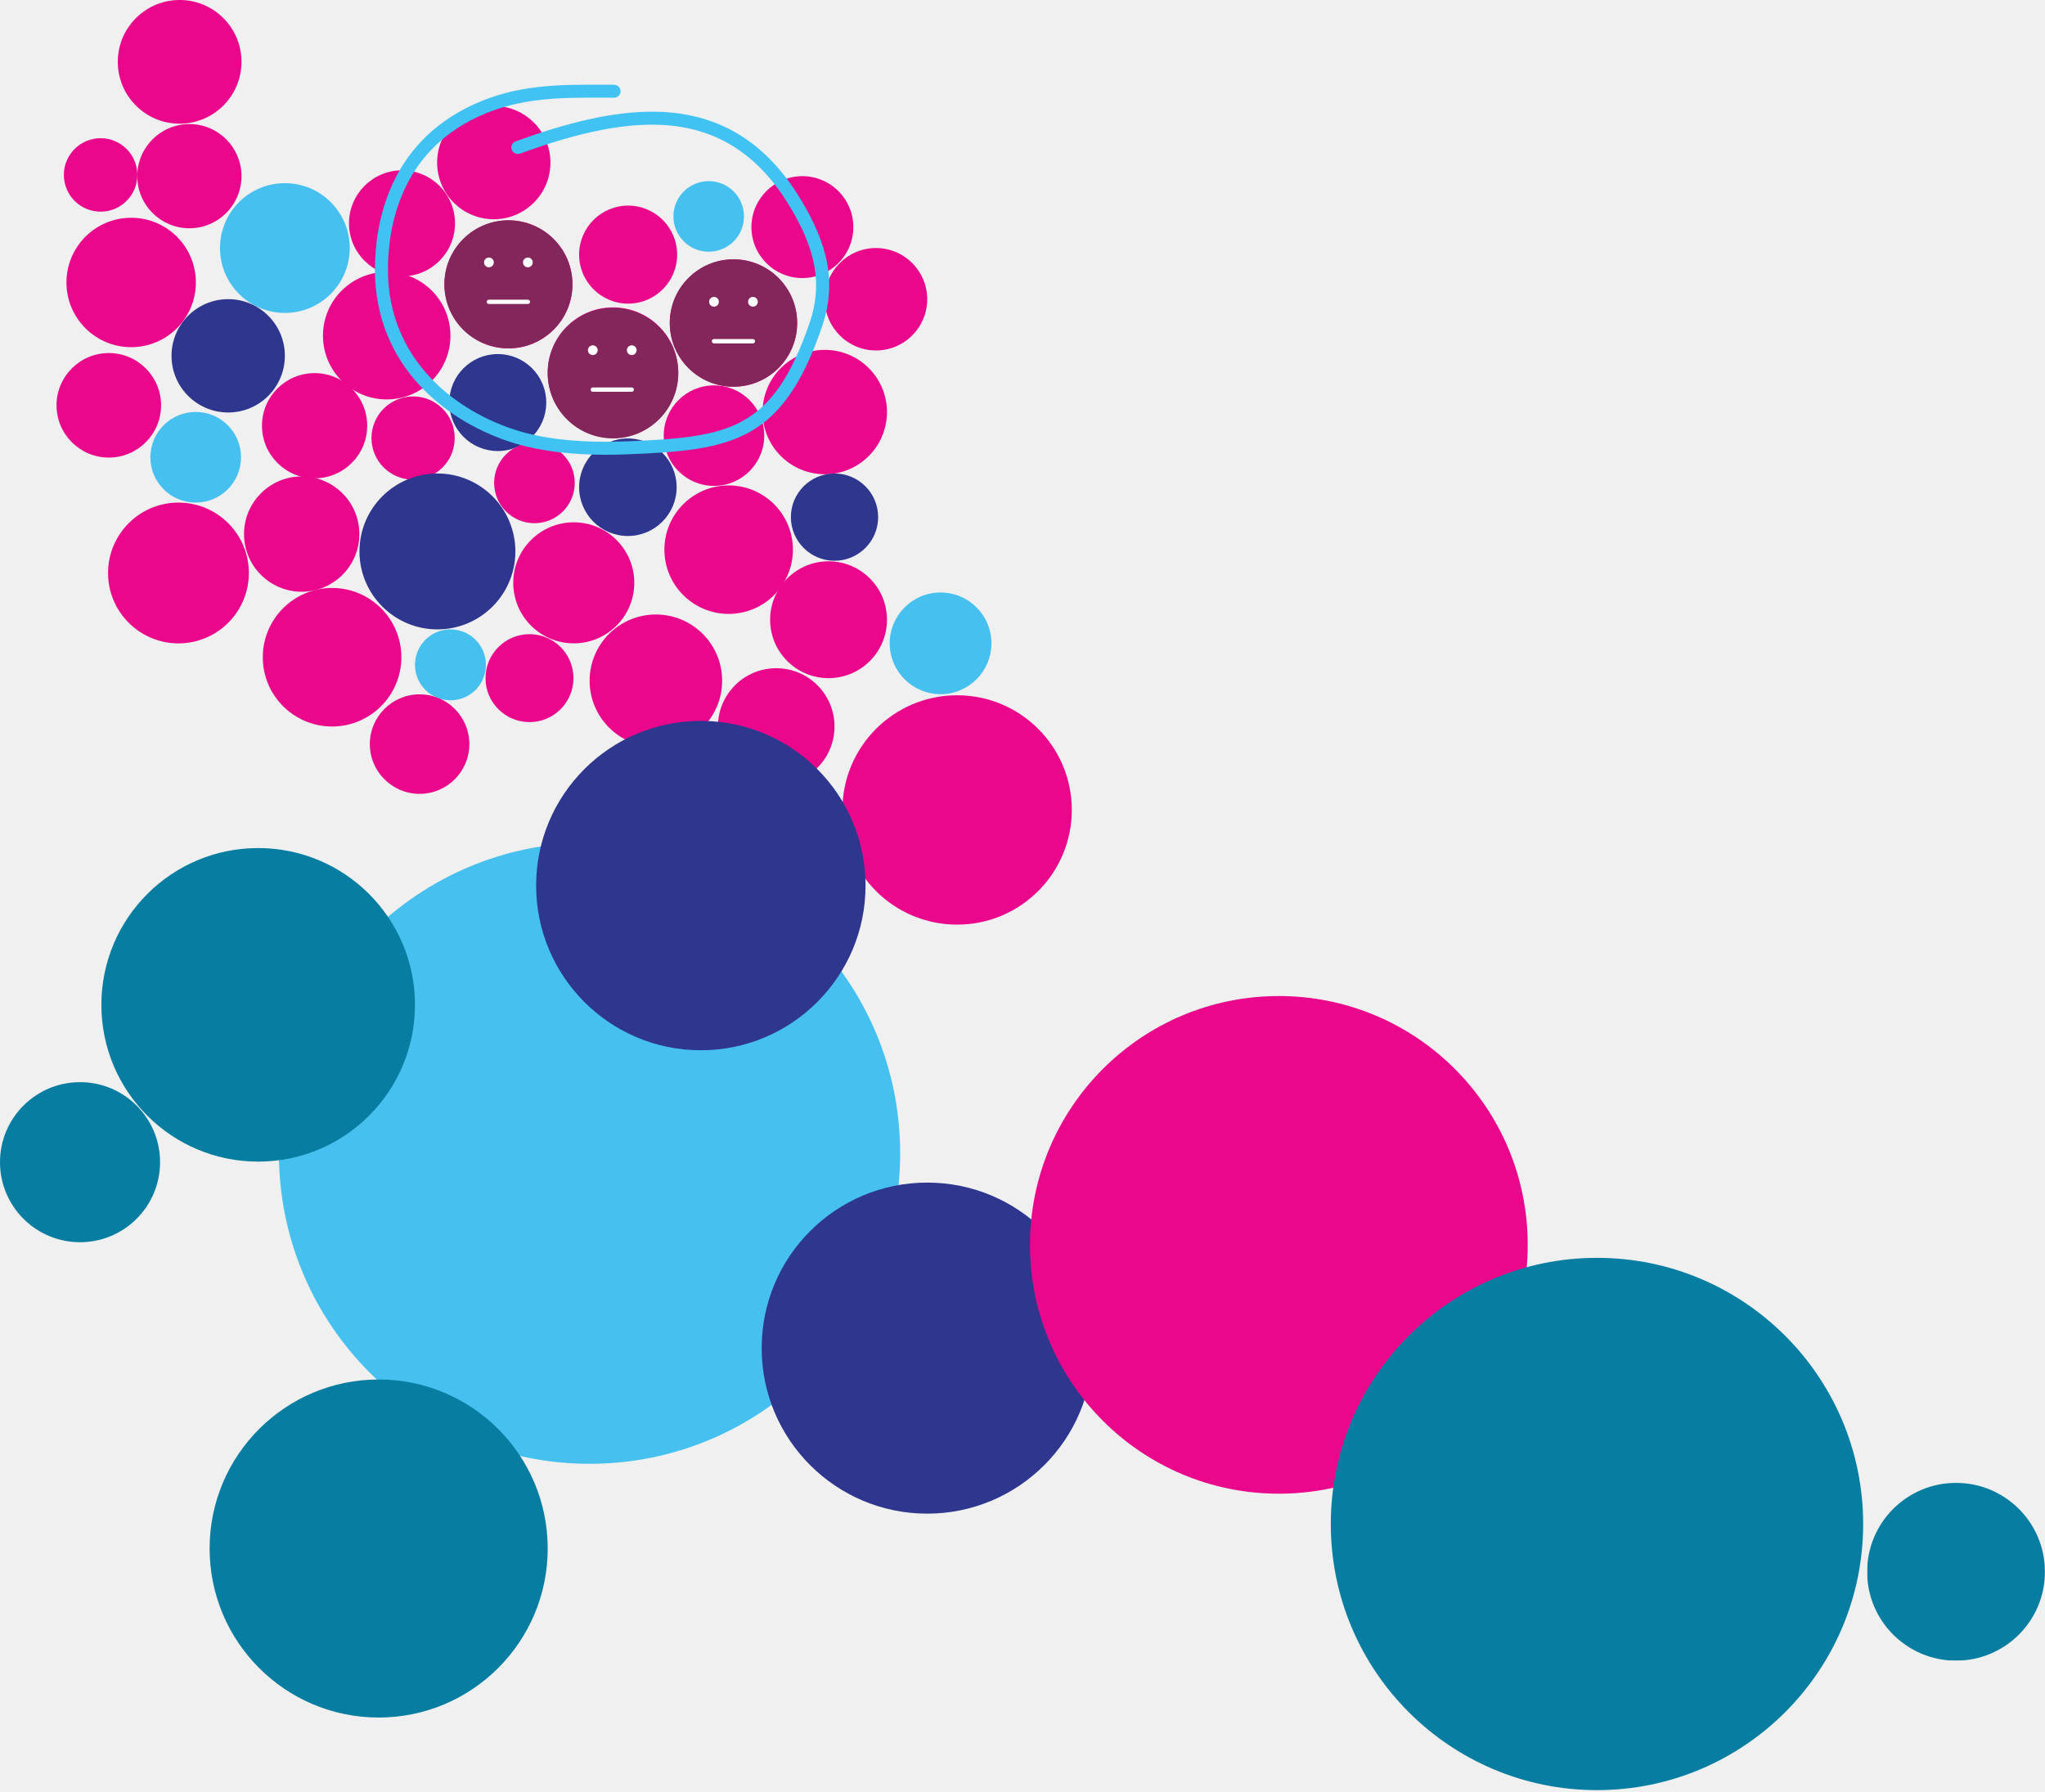
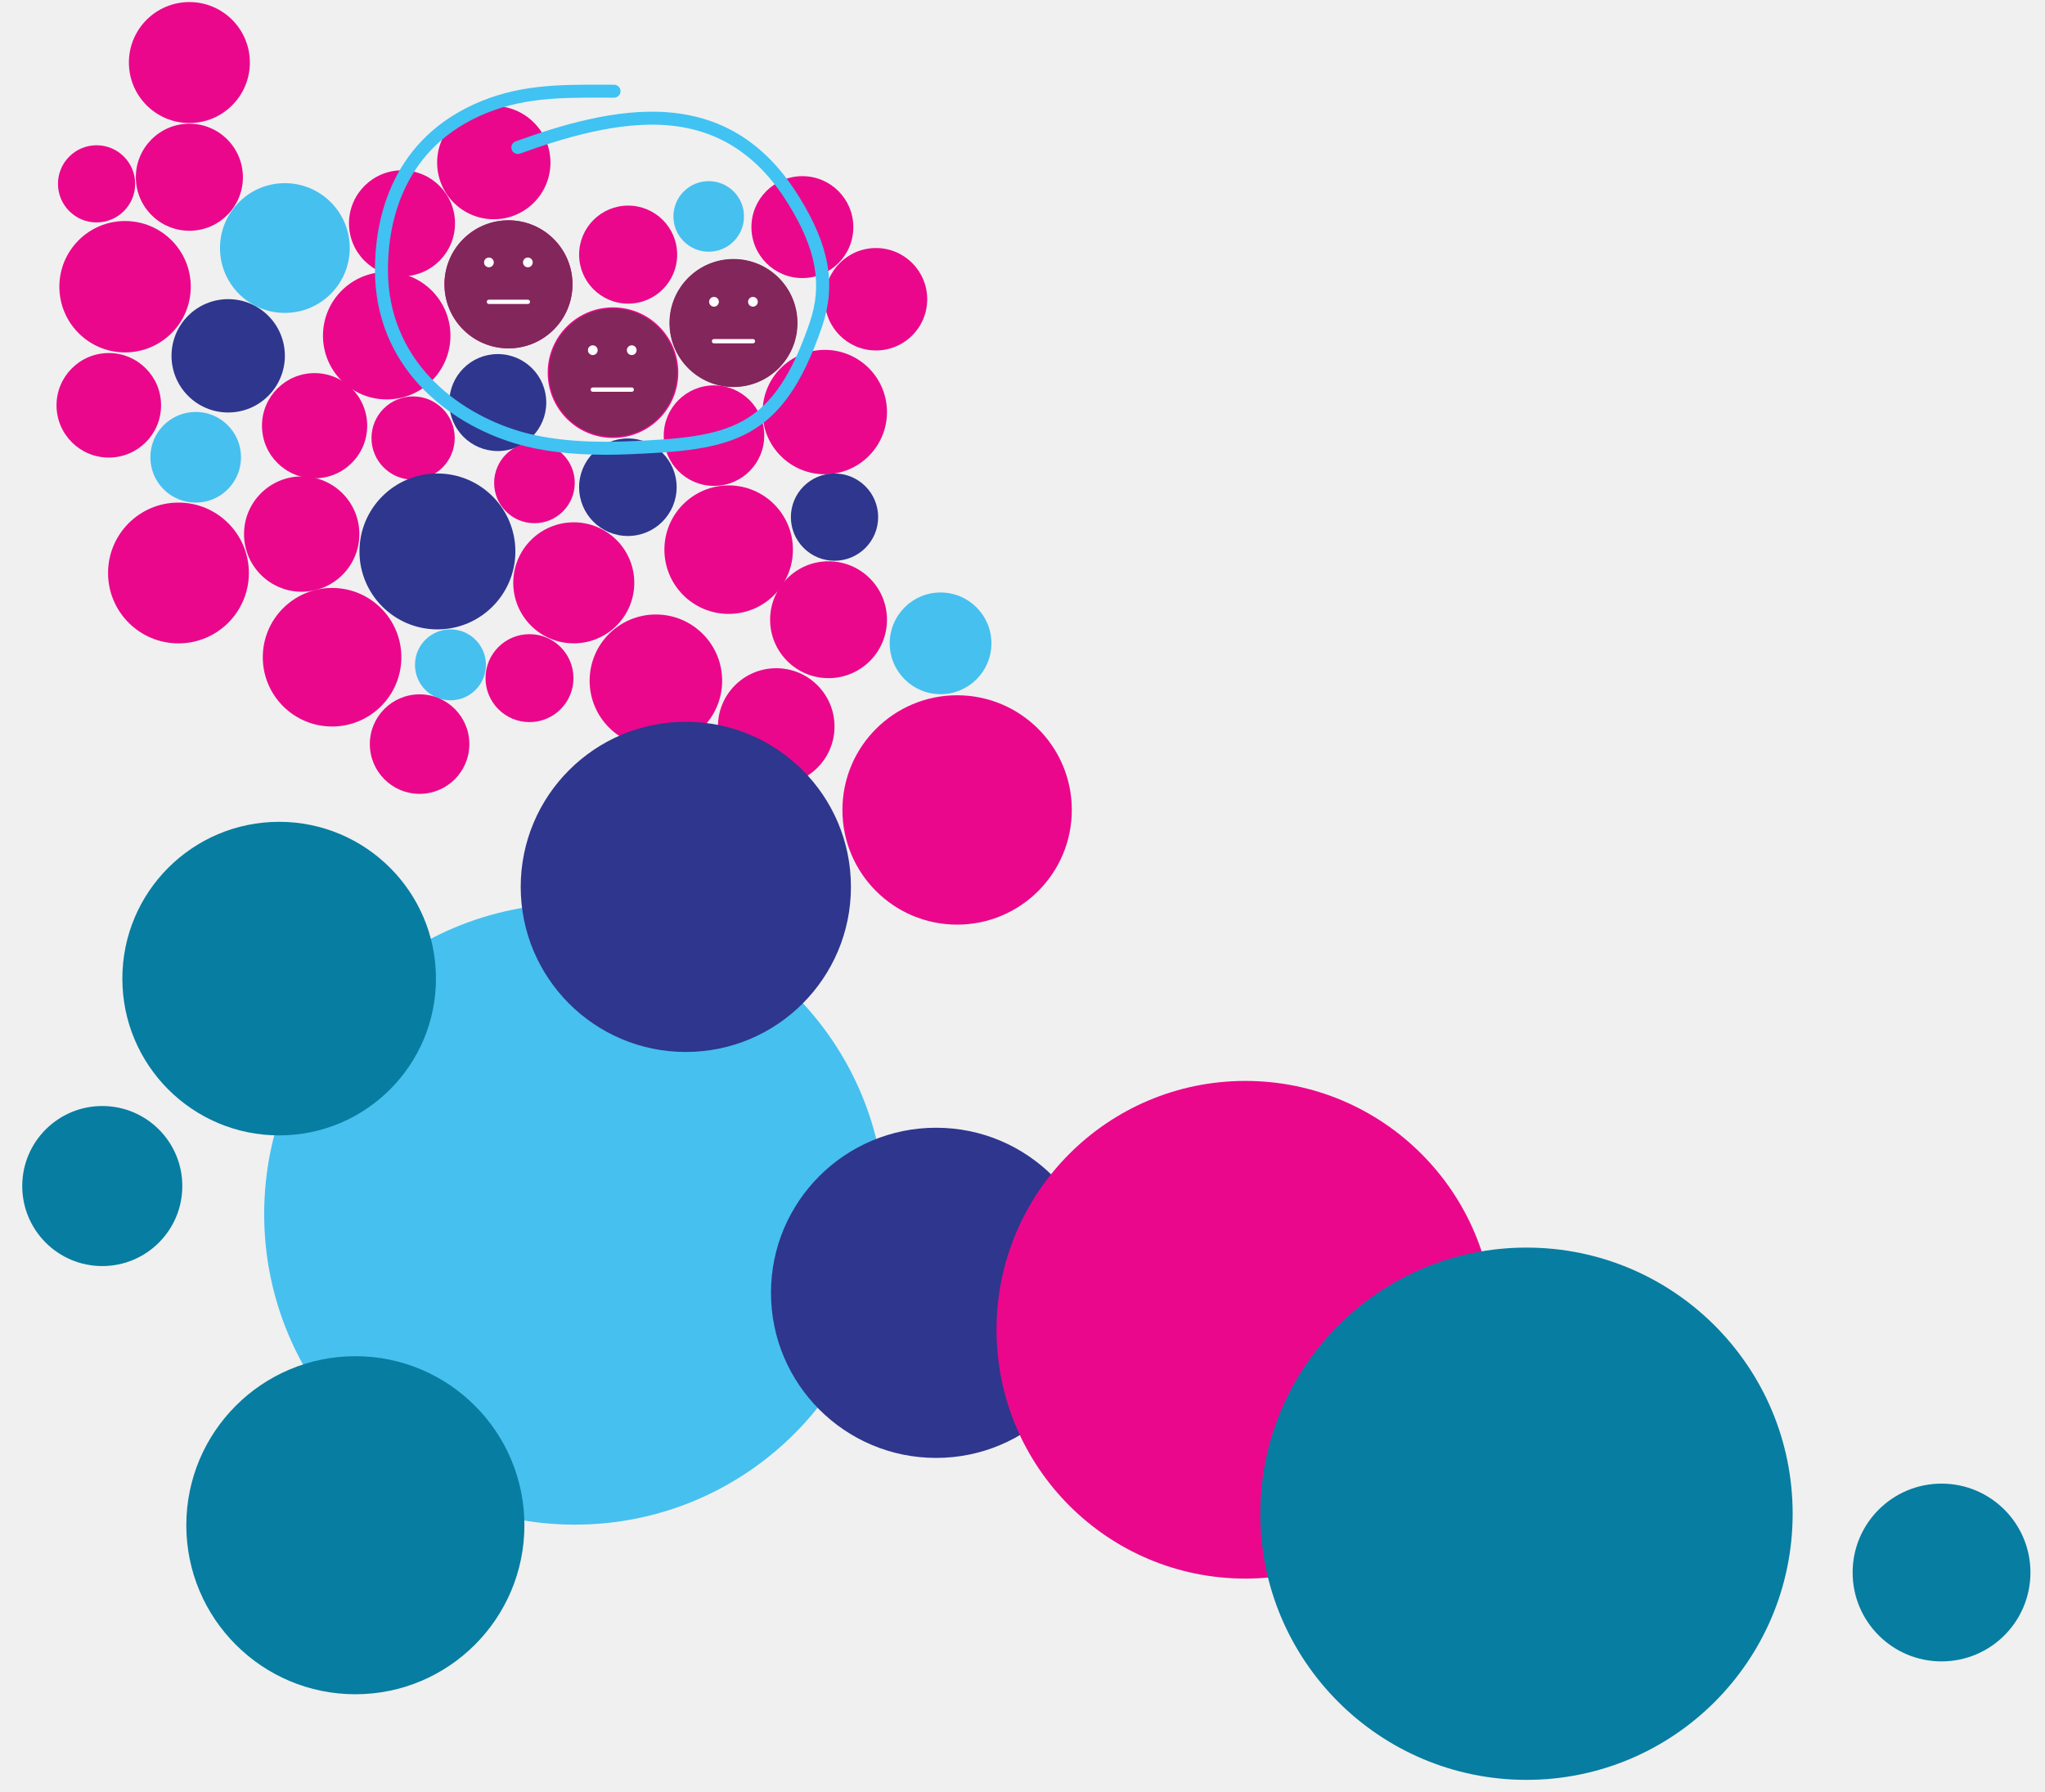
- <svg xmlns="http://www.w3.org/2000/svg" xmlns:xlink="http://www.w3.org/1999/xlink" width="945px" height="828px" viewBox="0 0 945 828" version="1.1">
-   <defs>
+ <svg xmlns="http://www.w3.org/2000/svg" xmlns:xlink="http://www.w3.org/1999/xlink" width="945px" height="828px" viewBox="0 0 945 828" version="1.1" id="svg2">
+   <circle r="24.737" cy="81.911" cx="87.511" id="cell2" style="opacity:1;fill:#eb078b;fill-opacity:1;stroke:none;stroke-width:3;stroke-miterlimit:4;stroke-dasharray:none;stroke-opacity:1" />
+   <defs id="defs8">
    <path d="M0.431,3.5 C0.431,5.433 1.998,7 3.931,7 C5.863,7 7.43,5.433 7.43,3.5 C7.43,1.567 5.863,0 3.931,0 C1.998,0 0.431,1.567 0.431,3.5 L0.431,3.5 Z" id="path-1" />
    <path d="M0.431,3.5 C0.431,5.433 1.998,7 3.931,7 C5.864,7 7.431,5.433 7.431,3.5 C7.431,1.567 5.864,0 3.931,0 C1.998,0 0.431,1.567 0.431,3.5 L0.431,3.5 Z" id="path-3" />
    <path d="M0.431,3.5 C0.431,5.433 1.998,7 3.931,7 C5.864,7 7.431,5.433 7.431,3.5 C7.431,1.567 5.864,0 3.931,0 C1.998,0 0.431,1.567 0.431,3.5 L0.431,3.5 Z" id="path-5" />
    <path d="M0.43,3.5 C0.43,5.433 1.997,7 3.931,7 C5.864,7 7.431,5.433 7.431,3.5 C7.431,1.567 5.864,0 3.931,0 C1.997,0 0.43,1.567 0.43,3.5 L0.43,3.5 Z" id="path-7" />
    <path d="M0.43,3.5 C0.43,5.433 1.997,7 3.931,7 C5.864,7 7.431,5.433 7.431,3.5 C7.431,1.567 5.864,0 3.931,0 C1.997,0 0.43,1.567 0.43,3.5 L0.43,3.5 Z" id="path-9" />
    <path d="M0.43,3.5 C0.43,5.433 1.998,7 3.93,7 C5.864,7 7.43,5.433 7.43,3.5 C7.43,1.567 5.864,0 3.93,0 C1.998,0 0.43,1.567 0.43,3.5 L0.43,3.5 Z" id="path-11" />
    <polygon id="path-13" points="82.969 82.164 82.969 9.99999997e-05 0.805 9.99999999e-05 0.805 82.164" />
  </defs>
-   <g id="Page-1" stroke="none" stroke-width="1" fill="none" fill-rule="evenodd">
-     <g id="Desktop-HD" transform="translate(-219, -1236)">
-       <g id="why-study" transform="translate(219, 1071)">
-         <g id="cells-ani" transform="translate(0, 164)">
-           <g id="Group-127" transform="translate(0, 0.331)">
-             <g id="Group-9" transform="translate(221, 123)">
-               <path d="M0.814,19.5 L28.192,19.5" id="Stroke-1" stroke="#FFFFFF" stroke-width="3" />
-               <g id="Group-5" transform="translate(5, 0)">
-                 <mask id="mask-2" fill="white">
-                   <use xlink:href="#path-1" />
-                 </mask>
-                 <g id="Clip-4" />
-                 <polygon id="Fill-3" fill="#FFFFFF" mask="url(#mask-2)" points="-4.569 12 12.431 12 12.431 -5 -4.569 -5" />
-               </g>
-               <g id="Group-8" transform="translate(16, 0)">
-                 <mask id="mask-4" fill="white">
-                   <use xlink:href="#path-3" />
-                 </mask>
-                 <g id="Clip-7" />
-                 <polygon id="Fill-6" fill="#FFFFFF" mask="url(#mask-4)" points="-4.569 12 12.431 12 12.431 -5 -4.569 -5" />
-               </g>
-             </g>
-             <g id="Group-18" transform="translate(269, 162)">
-               <path d="M0.814,19.5 L28.192,19.5" id="Stroke-10" stroke="#FFFFFF" stroke-width="3" />
-               <g id="Group-14" transform="translate(5, 0)">
-                 <mask id="mask-6" fill="white">
-                   <use xlink:href="#path-5" />
-                 </mask>
-                 <g id="Clip-13" />
-                 <polygon id="Fill-12" fill="#FFFFFF" mask="url(#mask-6)" points="-4.569 12 12.431 12 12.431 -5 -4.569 -5" />
-               </g>
-               <g id="Group-17" transform="translate(16, 0)">
-                 <mask id="mask-8" fill="white">
-                   <use xlink:href="#path-7" />
-                 </mask>
-                 <g id="Clip-16" />
-                 <polygon id="Fill-15" fill="#FFFFFF" mask="url(#mask-8)" points="-4.569 12 12.431 12 12.431 -5 -4.569 -5" />
-               </g>
-             </g>
-             <g id="Group-27" transform="translate(325, 138)">
-               <path d="M0.814,19.5 L28.192,19.5" id="Stroke-19" stroke="#FFFFFF" stroke-width="3" />
-               <g id="Group-23" transform="translate(5, 0)">
-                 <mask id="mask-10" fill="white">
-                   <use xlink:href="#path-9" />
-                 </mask>
-                 <g id="Clip-22" />
-                 <polygon id="Fill-21" fill="#FFFFFF" mask="url(#mask-10)" points="-4.569 12 12.431 12 12.431 -5 -4.569 -5" />
-               </g>
-               <g id="Group-26" transform="translate(16, 0)">
-                 <mask id="mask-12" fill="white">
-                   <use xlink:href="#path-11" />
-                 </mask>
-                 <g id="Clip-25" />
-                 <polygon id="Fill-24" fill="#FFFFFF" mask="url(#mask-12)" points="-4.569 12 12.431 12 12.431 -5 -4.569 -5" />
-               </g>
-             </g>
-             <path d="M161.62,115.301 C161.62,131.859 148.197,145.282 131.639,145.282 C115.082,145.282 101.659,131.859 101.659,115.301 C101.659,98.743 115.082,85.32 131.639,85.32 C148.197,85.32 161.62,98.743 161.62,115.301" id="Fill-28" fill="#46C0EF" />
-             <path d="M131.639,165.115 C131.639,179.579 119.913,191.305 105.449,191.305 C90.985,191.305 79.259,179.579 79.259,165.115 C79.259,150.651 90.985,138.925 105.449,138.925 C119.913,138.925 131.639,150.651 131.639,165.115" id="Fill-30" fill="#2E368E" />
-             <path d="M208.155,155.809 C208.155,172.077 194.967,185.266 178.698,185.266 C162.43,185.266 149.242,172.077 149.242,155.809 C149.242,139.541 162.43,126.352 178.698,126.352 C194.967,126.352 208.155,139.541 208.155,155.809" id="Fill-32" fill="#EB078B" />
-             <path d="M210.266,103.884 C210.266,117.414 199.298,128.382 185.768,128.382 C172.239,128.382 161.271,117.414 161.271,103.884 C161.271,90.354 172.239,79.386 185.768,79.386 C199.298,79.386 210.266,90.354 210.266,103.884" id="Fill-34" fill="#EB078B" />
-             <path d="M264.55,132.082 C264.55,148.42 251.306,161.664 234.968,161.664 C218.63,161.664 205.386,148.42 205.386,132.082 C205.386,115.744 218.63,102.5 234.968,102.5 C251.306,102.5 264.55,115.744 264.55,132.082" id="Fill-36" fill="#EB078B" />
-             <path d="M313.431,172.896 C313.431,189.557 299.924,203.064 283.263,203.064 C266.602,203.064 253.095,189.557 253.095,172.896 C253.095,156.235 266.602,142.728 283.263,142.728 C299.924,142.728 313.431,156.235 313.431,172.896" id="Fill-38" fill="#EB078B" />
-             <path d="M368.373,149.956 C368.373,166.21 355.197,179.386 338.943,179.386 C322.689,179.386 309.513,166.21 309.513,149.956 C309.513,133.702 322.689,120.526 338.943,120.526 C355.197,120.526 368.373,133.702 368.373,149.956" id="Fill-40" fill="#EB078B" />
-             <path d="M312.917,118.346 C312.917,130.857 302.775,141 290.263,141 C277.752,141 267.609,130.857 267.609,118.346 C267.609,105.835 277.752,95.692 290.263,95.692 C302.775,95.692 312.917,105.835 312.917,118.346" id="Fill-42" fill="#EB078B" />
-             <path d="M311.189,100.692 C311.189,109.699 318.49,117 327.497,117 C336.504,117 343.805,109.699 343.805,100.692 C343.805,91.685 336.504,84.384 327.497,84.384 C318.49,84.384 311.189,91.685 311.189,100.692" id="Fill-44" fill="#46C0EF" />
-             <path d="M347.233,105.633 C347.233,118.639 357.776,129.182 370.783,129.182 C383.788,129.182 394.332,118.639 394.332,105.633 C394.332,92.627 383.788,82.084 370.783,82.084 C357.776,82.084 347.233,92.627 347.233,105.633" id="Fill-46" fill="#EB078B" />
-             <path d="M202.001,75.818 C202.001,61.358 213.723,49.636 228.183,49.636 C242.643,49.636 254.365,61.358 254.365,75.818 C254.365,90.278 242.643,102 228.183,102 C213.723,102 202.001,90.278 202.001,75.818" id="Fill-48" fill="#EB078B" />
-             <path d="M169.685,197.423 C169.685,210.851 158.8,221.736 145.372,221.736 C131.944,221.736 121.058,210.851 121.058,197.423 C121.058,183.995 131.944,173.11 145.372,173.11 C158.8,173.11 169.685,183.995 169.685,197.423" id="Fill-50" fill="#EB078B" />
-             <path d="M111.376,212 C111.376,223.568 101.999,232.945 90.431,232.945 C78.863,232.945 69.486,223.568 69.486,212 C69.486,200.432 78.863,191.055 90.431,191.055 C101.999,191.055 111.376,200.432 111.376,212" id="Fill-52" fill="#46C0EF" />
-             <path d="M166.059,247.5 C166.059,262.216 154.129,274.146 139.413,274.146 C124.697,274.146 112.767,262.216 112.767,247.5 C112.767,232.784 124.697,220.854 139.413,220.854 C154.129,220.854 166.059,232.784 166.059,247.5" id="Fill-54" fill="#EB078B" />
-             <path d="M210.13,203.12 C210.13,213.743 201.518,222.355 190.895,222.355 C180.273,222.355 171.661,213.743 171.661,203.12 C171.661,192.497 180.273,183.885 190.895,183.885 C201.518,183.885 210.13,192.497 210.13,203.12" id="Fill-56" fill="#EB078B" />
-             <path d="M238.157,255.523 C238.157,275.418 222.029,291.547 202.133,291.547 C182.238,291.547 166.109,275.418 166.109,255.523 C166.109,235.628 182.238,219.499 202.133,219.499 C222.029,219.499 238.157,235.628 238.157,255.523" id="Fill-58" fill="#2E368E" />
-             <path d="M115.001,265.48 C115.001,283.449 100.434,298.015 82.466,298.015 C64.498,298.015 49.931,283.449 49.931,265.48 C49.931,247.511 64.498,232.945 82.466,232.945 C100.434,232.945 115.001,247.511 115.001,265.48" id="Fill-60" fill="#EB078B" />
-             <path d="M185.471,304.414 C185.471,322.096 171.137,336.431 153.454,336.431 C135.772,336.431 121.437,322.096 121.437,304.414 C121.437,286.732 135.772,272.397 153.454,272.397 C171.137,272.397 185.471,286.732 185.471,304.414" id="Fill-62" fill="#EB078B" />
-             <path d="M224.546,307.938 C224.546,316.99 217.208,324.329 208.155,324.329 C199.103,324.329 191.765,316.99 191.765,307.938 C191.765,298.886 199.103,291.547 208.155,291.547 C217.208,291.547 224.546,298.886 224.546,307.938" id="Fill-64" fill="#46C0EF" />
-             <path d="M216.89,344.562 C216.89,357.262 206.595,367.558 193.895,367.558 C181.196,367.558 170.901,357.262 170.901,344.562 C170.901,331.863 181.196,321.567 193.895,321.567 C206.595,321.567 216.89,331.863 216.89,344.562" id="Fill-66" fill="#EB078B" />
-             <path d="M252.431,186.717 C252.431,199.093 242.398,209.126 230.022,209.126 C217.646,209.126 207.613,199.093 207.613,186.717 C207.613,174.341 217.646,164.308 230.022,164.308 C242.398,164.308 252.431,174.341 252.431,186.717" id="Fill-68" fill="#2E368E" />
-             <path d="M265.597,223.847 C265.597,234.135 257.257,242.475 246.969,242.475 C236.682,242.475 228.342,234.135 228.342,223.847 C228.342,213.559 236.682,205.219 246.969,205.219 C257.257,205.219 265.597,213.559 265.597,223.847" id="Fill-70" fill="#EB078B" />
-             <path d="M267.609,225.848 C267.609,213.403 277.698,203.315 290.142,203.315 C302.587,203.315 312.676,213.403 312.676,225.848 C312.676,238.293 302.587,248.381 290.142,248.381 C277.698,248.381 267.609,238.293 267.609,225.848" id="Fill-72" fill="#2E368E" />
-             <path d="M293.106,270.03 C293.106,285.475 280.586,297.995 265.141,297.995 C249.696,297.995 237.176,285.475 237.176,270.03 C237.176,254.585 249.696,242.065 265.141,242.065 C280.586,242.065 293.106,254.585 293.106,270.03" id="Fill-74" fill="#EB078B" />
-             <path d="M265.001,314.081 C265.001,325.304 255.903,334.403 244.679,334.403 C233.456,334.403 224.358,325.304 224.358,314.081 C224.358,302.858 233.456,293.759 244.679,293.759 C255.903,293.759 265.001,302.858 265.001,314.081" id="Fill-76" fill="#EB078B" />
-             <path d="M353.161,202 C353.161,214.826 342.764,225.223 329.938,225.223 C317.111,225.223 306.714,214.826 306.714,202 C306.714,189.174 317.111,178.777 329.938,178.777 C342.764,178.777 353.161,189.174 353.161,202" id="Fill-78" fill="#EB078B" />
-             <path d="M409.876,191.11 C409.876,206.984 397.008,219.852 381.134,219.852 C365.26,219.852 352.391,206.984 352.391,191.11 C352.391,175.236 365.26,162.368 381.134,162.368 C397.008,162.368 409.876,175.236 409.876,191.11" id="Fill-80" fill="#EB078B" />
-             <path d="M428.469,138.969 C428.469,152.04 417.873,162.637 404.801,162.637 C391.73,162.637 381.133,152.04 381.133,138.969 C381.133,125.898 391.73,115.301 404.801,115.301 C417.873,115.301 428.469,125.898 428.469,138.969" id="Fill-82" fill="#EB078B" />
-             <path d="M366.409,254.701 C366.409,271.101 353.114,284.395 336.715,284.395 C320.315,284.395 307.02,271.101 307.02,254.701 C307.02,238.301 320.315,225.007 336.715,225.007 C353.114,225.007 366.409,238.301 366.409,254.701" id="Fill-84" fill="#EB078B" />
-             <path d="M405.797,239.663 C405.797,250.799 396.77,259.826 385.634,259.826 C374.498,259.826 365.47,250.799 365.47,239.663 C365.47,228.527 374.498,219.5 385.634,219.5 C396.77,219.5 405.797,228.527 405.797,239.663" id="Fill-86" fill="#2E368E" />
-             <path d="M409.876,287.08 C409.876,301.993 397.787,314.082 382.874,314.082 C367.962,314.082 355.872,301.993 355.872,287.08 C355.872,272.167 367.962,260.078 382.874,260.078 C397.787,260.078 409.876,272.167 409.876,287.08" id="Fill-88" fill="#EB078B" />
-             <path d="M458.138,297.995 C458.138,310.974 447.617,321.495 434.638,321.495 C421.659,321.495 411.138,310.974 411.138,297.995 C411.138,285.016 421.659,274.495 434.638,274.495 C447.617,274.495 458.138,285.016 458.138,297.995" id="Fill-90" fill="#46C0EF" />
-             <path d="M333.706,315.278 C333.706,332.188 319.998,345.896 303.088,345.896 C286.178,345.896 272.469,332.188 272.469,315.278 C272.469,298.368 286.178,284.66 303.088,284.66 C319.998,284.66 333.706,298.368 333.706,315.278" id="Fill-92" fill="#EB078B" />
-             <path d="M385.634,336.431 C385.634,351.308 373.574,363.368 358.697,363.368 C343.82,363.368 331.76,351.308 331.76,336.431 C331.76,321.554 343.82,309.494 358.697,309.494 C373.574,309.494 385.634,321.554 385.634,336.431" id="Fill-94" fill="#EB078B" />
-             <path d="M442.285,428 C471.556,428 495.285,404.271 495.285,375 C495.285,345.729 471.556,322 442.285,322 C413.014,322 389.285,345.729 389.285,375 C389.285,404.271 413.014,428 442.285,428" id="Fill-96" fill="#EB078B" />
-             <path d="M111.595,29.251 C111.595,45.036 98.798,57.833 83.013,57.833 C67.227,57.833 54.431,45.036 54.431,29.251 C54.431,13.466 67.227,0.669 83.013,0.669 C98.798,0.669 111.595,13.466 111.595,29.251" id="Fill-98" fill="#EB078B" />
-             <path d="M111.595,82.084 C111.595,95.384 100.813,106.166 87.513,106.166 C74.213,106.166 63.431,95.384 63.431,82.084 C63.431,68.784 74.213,58.002 87.513,58.002 C100.813,58.002 111.595,68.784 111.595,82.084" id="Fill-100" fill="#EB078B" />
-             <path d="M63.467,81.515 C63.467,90.891 55.866,98.492 46.49,98.492 C37.114,98.492 29.513,90.891 29.513,81.515 C29.513,72.139 37.114,64.538 46.49,64.538 C55.866,64.538 63.467,72.139 63.467,81.515" id="Fill-102" fill="#EB078B" />
-             <path d="M90.513,131.215 C90.513,147.73 77.125,161.118 60.61,161.118 C44.095,161.118 30.707,147.73 30.707,131.215 C30.707,114.7 44.095,101.312 60.61,101.312 C77.125,101.312 90.513,114.7 90.513,131.215" id="Fill-104" fill="#EB078B" />
-             <path d="M74.431,187.989 C74.431,201.329 63.617,212.143 50.277,212.143 C36.937,212.143 26.122,201.329 26.122,187.989 C26.122,174.649 36.937,163.835 50.277,163.835 C63.617,163.835 74.431,174.649 74.431,187.989" id="Fill-106" fill="#EB078B" />
-             <path d="M415.969,533.649 C415.969,612.923 351.705,677.188 272.43,677.188 C193.156,677.188 128.891,612.923 128.891,533.649 C128.891,454.375 193.156,390.11 272.43,390.11 C351.705,390.11 415.969,454.375 415.969,533.649" id="Fill-108" fill="#46C0EF" />
-             <path d="M191.764,465.068 C191.764,505.085 159.323,537.526 119.306,537.526 C79.289,537.526 46.848,505.085 46.848,465.068 C46.848,425.051 79.289,392.61 119.306,392.61 C159.323,392.61 191.764,425.051 191.764,465.068" id="Fill-110" fill="#077DA1" />
-             <path d="M73.969,537.79 C73.969,558.216 57.41,574.775 36.984,574.775 C16.558,574.775 0,558.216 0,537.79 C0,517.364 16.558,500.805 36.984,500.805 C57.41,500.805 73.969,517.364 73.969,537.79" id="Fill-112" fill="#077DA1" />
-             <path d="M253.095,716.337 C253.095,759.48 218.121,794.453 174.978,794.453 C131.836,794.453 96.862,759.48 96.862,716.337 C96.862,673.193 131.836,638.22 174.978,638.22 C218.121,638.22 253.095,673.193 253.095,716.337" id="Fill-114" fill="#077DA1" />
-             <path d="M504.969,623.72 C504.969,665.97 470.719,700.22 428.469,700.22 C386.219,700.22 351.969,665.97 351.969,623.72 C351.969,581.47 386.219,547.22 428.469,547.22 C470.719,547.22 504.969,581.47 504.969,623.72" id="Fill-116" fill="#2E368E" />
-             <path d="M399.969,409.948 C399.969,451.984 365.892,486.061 323.856,486.061 C281.82,486.061 247.744,451.984 247.744,409.948 C247.744,367.912 281.82,333.835 323.856,333.835 C365.892,333.835 399.969,367.912 399.969,409.948" id="Fill-118" fill="#2E368E" />
-             <path d="M590.969,691 C654.482,691 705.969,639.513 705.969,576 C705.969,512.487 654.482,461 590.969,461 C527.456,461 475.969,512.487 475.969,576 C475.969,639.513 527.456,691 590.969,691" id="Fill-120" fill="#EB078B" />
-             <path d="M860.969,705 C860.969,772.931 805.9,828 737.969,828 C670.038,828 614.969,772.931 614.969,705 C614.969,637.069 670.038,582 737.969,582 C805.9,582 860.969,637.069 860.969,705" id="Fill-122" fill="#077DA1" />
-             <g id="Group-126" transform="translate(862, 686)">
-               <mask id="mask-14" fill="white">
-                 <use xlink:href="#path-13" />
-               </mask>
-               <g id="Clip-125" />
-               <path d="M82.969,41.082 C82.969,63.771 64.576,82.164 41.887,82.164 C19.198,82.164 0.805,63.771 0.805,41.082 C0.805,18.393 19.198,0 41.887,0 C64.576,0 82.969,18.393 82.969,41.082" id="Fill-124" fill="#077DA1" mask="url(#mask-14)" />
-             </g>
-           </g>
-           <g id="Group-152" transform="translate(205, 102.331)">
-             <path d="M59.513,30.082 C59.513,46.42 46.269,59.664 29.931,59.664 C13.593,59.664 0.349,46.42 0.349,30.082 C0.349,13.744 13.593,0.5 29.931,0.5 C46.269,0.5 59.513,13.744 59.513,30.082" id="Fill-128" fill="#82265B" />
-             <path d="M38.93,39.165 L20.931,39.165 C20.379,39.165 19.931,38.718 19.931,38.165 C19.931,37.612 20.379,37.165 20.931,37.165 L38.93,37.165 C39.482,37.165 39.93,37.612 39.93,38.165 C39.93,38.718 39.482,39.165 38.93,39.165" id="Fill-130" fill="#FFFFFF" />
-             <path d="M23.183,19.943 C23.183,21.187 22.175,22.195 20.931,22.195 C19.688,22.195 18.68,21.187 18.68,19.943 C18.68,18.699 19.688,17.691 20.931,17.691 C22.175,17.691 23.183,18.699 23.183,19.943" id="Fill-132" fill="#FFFFFF" />
-             <path d="M41.181,19.943 C41.181,21.187 40.173,22.195 38.929,22.195 C37.687,22.195 36.678,21.187 36.678,19.943 C36.678,18.699 37.687,17.691 38.929,17.691 C40.173,17.691 41.181,18.699 41.181,19.943" id="Fill-134" fill="#FFFFFF" />
-             <path d="M108.431,71.11 C108.431,87.771 94.924,101.278 78.263,101.278 C61.602,101.278 48.095,87.771 48.095,71.11 C48.095,54.449 61.602,40.942 78.263,40.942 C94.924,40.942 108.431,54.449 108.431,71.11" id="Fill-136" fill="#82265B" />
-             <path d="M86.93,79.74 L68.931,79.74 C68.379,79.74 67.931,79.293 67.931,78.74 C67.931,78.187 68.379,77.74 68.931,77.74 L86.93,77.74 C87.482,77.74 87.93,78.187 87.93,78.74 C87.93,79.293 87.482,79.74 86.93,79.74" id="Fill-138" fill="#FFFFFF" />
-             <path d="M71.183,60.518 C71.183,61.762 70.175,62.77 68.931,62.77 C67.688,62.77 66.68,61.762 66.68,60.518 C66.68,59.274 67.688,58.266 68.931,58.266 C70.175,58.266 71.183,59.274 71.183,60.518" id="Fill-140" fill="#FFFFFF" />
-             <path d="M89.181,60.518 C89.181,61.762 88.174,62.77 86.93,62.77 C85.686,62.77 84.678,61.762 84.678,60.518 C84.678,59.274 85.686,58.266 86.93,58.266 C88.174,58.266 89.181,59.274 89.181,60.518" id="Fill-142" fill="#FFFFFF" />
-             <path d="M163.367,47.956 C163.367,64.21 150.191,77.386 133.937,77.386 C117.683,77.386 104.507,64.21 104.507,47.956 C104.507,31.702 117.683,18.526 133.937,18.526 C150.191,18.526 163.367,31.702 163.367,47.956" id="Fill-144" fill="#82265B" />
-             <path d="M142.936,57.367 L124.937,57.367 C124.385,57.367 123.937,56.919 123.937,56.367 C123.937,55.813 124.385,55.367 124.937,55.367 L142.936,55.367 C143.488,55.367 143.936,55.813 143.936,56.367 C143.936,56.919 143.488,57.367 142.936,57.367" id="Fill-146" fill="#FFFFFF" />
-             <path d="M127.189,38.145 C127.189,39.389 126.181,40.397 124.937,40.397 C123.694,40.397 122.686,39.389 122.686,38.145 C122.686,36.901 123.694,35.893 124.937,35.893 C126.181,35.893 127.189,36.901 127.189,38.145" id="Fill-148" fill="#FFFFFF" />
-             <path d="M145.187,38.145 C145.187,39.389 144.179,40.397 142.935,40.397 C141.692,40.397 140.684,39.389 140.684,38.145 C140.684,36.901 141.692,35.893 142.935,35.893 C144.179,35.893 145.187,36.901 145.187,38.145" id="Fill-150" fill="#FFFFFF" />
-           </g>
-           <path d="M280.025,211.172 C263.818,211.172 249.864,209.458 238.434,206.058 C206.928,196.685 173.262,170.641 173.262,125.65 C173.262,104.962 179.175,67.532 218.778,49.316 C238.998,40.017 258.316,40.084 278.775,40.141 C280.426,40.147 282.082,40.151 283.743,40.151 C285.4,40.151 286.743,41.493 286.743,43.151 C286.743,44.809 285.4,46.151 283.743,46.151 C282.075,46.151 280.414,46.147 278.756,46.141 C258.979,46.084 240.303,46.02 221.285,54.767 C184.722,71.587 179.262,106.397 179.262,125.65 C179.262,167.341 210.712,191.552 240.145,200.308 C253.271,204.212 270.035,205.775 289.976,204.963 C312.882,204.025 330.109,202.804 343.21,195.56 C356.545,188.186 365.812,174.554 374.196,149.98 C380.164,132.489 377.165,116.082 364.17,95.114 C350.332,72.79 332.207,60.952 308.758,58.925 C285.681,56.931 260.053,64.853 240.308,71.981 C238.752,72.543 237.03,71.734 236.468,70.177 C235.905,68.618 236.712,66.9 238.271,66.337 C258.594,59.001 285.031,50.855 309.275,52.947 C334.741,55.15 354.365,67.907 369.269,91.954 C383.313,114.611 386.485,132.544 379.875,151.917 C361.528,205.69 337.829,209.012 290.221,210.957 C286.732,211.101 283.33,211.172 280.025,211.172" id="Fill-153" fill="#40C2F3" />
-         </g>
-       </g>
+   <g style="fill:none;fill-rule:evenodd;stroke:none;stroke-width:1" transform="translate(221,122.331)" id="Group-9">
+     <path style="stroke:#ffffff;stroke-width:3" id="Stroke-1" d="m 0.814,19.5 27.379,0" />
+     <g transform="translate(5,0)" id="Group-5">
+       <mask fill="white" id="mask-2">
+         <use height="100%" width="100%" y="0" x="0" id="use26" xlink:href="#path-1" />
+       </mask>
+       <g id="Clip-4" />
+       <polygon style="fill:#ffffff" points="12.431,-5 -4.569,-5 -4.569,12 12.431,12 " mask="url(#mask-2)" id="Fill-3" />
+     </g>
+     <g transform="translate(16,0)" id="Group-8">
+       <mask fill="white" id="mask-4">
+         <use height="100%" width="100%" y="0" x="0" id="use32" xlink:href="#path-3" />
+       </mask>
+       <g id="Clip-7" />
+       <polygon style="fill:#ffffff" points="12.431,-5 -4.569,-5 -4.569,12 12.431,12 " mask="url(#mask-4)" id="Fill-6" />
    </g>
  </g>
+   <g style="fill:none;fill-rule:evenodd;stroke:none;stroke-width:1" transform="translate(269,161.331)" id="Group-18">
+     <path style="stroke:#ffffff;stroke-width:3" id="Stroke-10" d="m 0.814,19.5 27.379,0" />
+     <g transform="translate(5,0)" id="Group-14">
+       <mask fill="white" id="mask-6">
+         <use height="100%" width="100%" y="0" x="0" id="use40" xlink:href="#path-5" />
+       </mask>
+       <g id="Clip-13" />
+       <polygon style="fill:#ffffff" points="12.431,-5 -4.569,-5 -4.569,12 12.431,12 " mask="url(#mask-6)" id="Fill-12" />
+     </g>
+     <g transform="translate(16,0)" id="Group-17">
+       <mask fill="white" id="mask-8">
+         <use height="100%" width="100%" y="0" x="0" id="use46" xlink:href="#path-7" />
+       </mask>
+       <g id="Clip-16" />
+       <polygon style="fill:#ffffff" points="12.431,-5 -4.569,-5 -4.569,12 12.431,12 " mask="url(#mask-8)" id="Fill-15" />
+     </g>
+   </g>
+   <g style="fill:none;fill-rule:evenodd;stroke:none;stroke-width:1" transform="translate(325,137.331)" id="Group-27">
+     <path style="stroke:#ffffff;stroke-width:3" id="Stroke-19" d="m 0.814,19.5 27.379,0" />
+     <g transform="translate(5,0)" id="Group-23">
+       <mask fill="white" id="mask-10">
+         <use height="100%" width="100%" y="0" x="0" id="use54" xlink:href="#path-9" />
+       </mask>
+       <g id="Clip-22" />
+       <polygon style="fill:#ffffff" points="12.431,-5 -4.569,-5 -4.569,12 12.431,12 " mask="url(#mask-10)" id="Fill-21" />
+     </g>
+     <g transform="translate(16,0)" id="Group-26">
+       <mask fill="white" id="mask-12">
+         <use height="100%" width="100%" y="0" x="0" id="use60" xlink:href="#path-11" />
+       </mask>
+       <g id="Clip-25" />
+       <polygon style="fill:#ffffff" points="12.431,-5 -4.569,-5 -4.569,12 12.431,12 " mask="url(#mask-12)" id="Fill-24" />
+     </g>
+   </g>
+   <path style="fill:#46c0ef;fill-rule:evenodd;stroke:none;stroke-width:1" id="Fill-28" d="m 161.62,114.632 c 0,16.558 -13.423,29.981 -29.981,29.981 -16.558,0 -29.981,-13.423 -29.981,-29.981 0,-16.558 13.423,-29.981 29.981,-29.981 16.558,0 29.981,13.423 29.981,29.981" />
+   <path style="fill:#2e368e;fill-rule:evenodd;stroke:none;stroke-width:1" id="Fill-30" d="m 131.639,164.446 c 0,14.464 -11.726,26.19 -26.19,26.19 -14.464,0 -26.19,-11.726 -26.19,-26.19 0,-14.464 11.726,-26.19 26.19,-26.19 14.464,0 26.19,11.726 26.19,26.19" />
+   <path style="fill:#eb078b;fill-rule:evenodd;stroke:none;stroke-width:1" id="Fill-32" d="m 208.155,155.14 c 0,16.268 -13.188,29.457 -29.457,29.457 -16.268,0 -29.456,-13.189 -29.456,-29.457 0,-16.268 13.188,-29.457 29.456,-29.457 16.269,0 29.457,13.189 29.457,29.457" />
+   <path style="fill:#eb078b;fill-rule:evenodd;stroke:none;stroke-width:1" id="Fill-34" d="m 210.266,103.215 c 0,13.53 -10.968,24.498 -24.498,24.498 -13.529,0 -24.497,-10.968 -24.497,-24.498 0,-13.53 10.968,-24.498 24.497,-24.498 13.53,0 24.498,10.968 24.498,24.498" />
+   <path style="fill:#eb078b;fill-rule:evenodd;stroke:none;stroke-width:1" id="Fill-42" d="m 312.917,117.677 c 0,12.511 -10.142,22.654 -22.654,22.654 -12.511,0 -22.654,-10.143 -22.654,-22.654 0,-12.511 10.143,-22.654 22.654,-22.654 12.512,0 22.654,10.143 22.654,22.654" />
+   <path style="fill:#46c0ef;fill-rule:evenodd;stroke:none;stroke-width:1" id="Fill-44" d="m 311.189,100.023 c 0,9.007 7.301,16.308 16.308,16.308 9.007,0 16.308,-7.301 16.308,-16.308 0,-9.007 -7.301,-16.308 -16.308,-16.308 -9.007,0 -16.308,7.301 -16.308,16.308" />
+   <path style="fill:#eb078b;fill-rule:evenodd;stroke:none;stroke-width:1" id="Fill-46" d="m 347.233,104.964 c 0,13.006 10.543,23.549 23.549,23.549 13.006,0 23.549,-10.543 23.549,-23.549 0,-13.006 -10.543,-23.549 -23.549,-23.549 -13.006,0 -23.549,10.543 -23.549,23.549" />
+   <path style="fill:#eb078b;fill-rule:evenodd;stroke:none;stroke-width:1" id="Fill-48" d="m 202.001,75.149 c 0,-14.46 11.722,-26.182 26.182,-26.182 14.46,0 26.182,11.722 26.182,26.182 0,14.46 -11.722,26.182 -26.182,26.182 -14.46,0 -26.182,-11.722 -26.182,-26.182" />
+   <path style="fill:#eb078b;fill-rule:evenodd;stroke:none;stroke-width:1" id="Fill-50" d="m 169.685,196.754 c 0,13.428 -10.885,24.313 -24.313,24.313 -13.428,0 -24.314,-10.885 -24.314,-24.313 0,-13.428 10.886,-24.313 24.314,-24.313 13.428,0 24.313,10.885 24.313,24.313" />
+   <path style="fill:#46c0ef;fill-rule:evenodd;stroke:none;stroke-width:1" id="Fill-52" d="m 111.376,211.331 c 0,11.568 -9.377,20.945 -20.945,20.945 -11.568,0 -20.945,-9.377 -20.945,-20.945 0,-11.568 9.377,-20.945 20.945,-20.945 11.568,0 20.945,9.377 20.945,20.945" />
+   <path style="fill:#eb078b;fill-rule:evenodd;stroke:none;stroke-width:1" id="Fill-54" d="m 166.059,246.831 c 0,14.716 -11.93,26.646 -26.646,26.646 -14.716,0 -26.646,-11.93 -26.646,-26.646 0,-14.716 11.93,-26.646 26.646,-26.646 14.716,0 26.646,11.93 26.646,26.646" />
+   <path style="fill:#eb078b;fill-rule:evenodd;stroke:none;stroke-width:1" id="Fill-56" d="m 210.13,202.451 c 0,10.623 -8.612,19.235 -19.235,19.235 -10.622,0 -19.234,-8.612 -19.234,-19.235 0,-10.623 8.612,-19.235 19.234,-19.235 10.623,0 19.235,8.612 19.235,19.235" />
+   <path style="fill:#2e368e;fill-rule:evenodd;stroke:none;stroke-width:1" id="Fill-58" d="m 238.157,254.854 c 0,19.895 -16.128,36.024 -36.024,36.024 -19.895,0 -36.024,-16.129 -36.024,-36.024 0,-19.895 16.129,-36.024 36.024,-36.024 19.896,0 36.024,16.129 36.024,36.024" />
+   <path style="fill:#eb078b;fill-rule:evenodd;stroke:none;stroke-width:1" id="Fill-60" d="m 115.001,264.811 c 0,17.969 -14.567,32.535 -32.535,32.535 -17.969,0 -32.536,-14.566 -32.536,-32.535 0,-17.969 14.567,-32.535 32.536,-32.535 17.968,0 32.535,14.566 32.535,32.535" />
+   <path style="fill:#eb078b;fill-rule:evenodd;stroke:none;stroke-width:1" id="Fill-62" d="m 185.471,303.745 c 0,17.682 -14.334,32.017 -32.017,32.017 -17.682,0 -32.017,-14.335 -32.017,-32.017 0,-17.682 14.335,-32.017 32.017,-32.017 17.683,0 32.017,14.335 32.017,32.017" />
+   <path style="fill:#46c0ef;fill-rule:evenodd;stroke:none;stroke-width:1" id="Fill-64" d="m 224.546,307.269 c 0,9.052 -7.338,16.391 -16.391,16.391 -9.052,0 -16.39,-7.339 -16.39,-16.391 0,-9.052 7.338,-16.391 16.39,-16.391 9.053,0 16.391,7.339 16.391,16.391" />
+   <path style="fill:#eb078b;fill-rule:evenodd;stroke:none;stroke-width:1" id="Fill-66" d="m 216.89,343.894 c 0,12.7 -10.295,22.995 -22.995,22.995 -12.699,0 -22.994,-10.295 -22.994,-22.995 0,-12.7 10.295,-22.995 22.994,-22.995 12.7,0 22.995,10.295 22.995,22.995" />
+   <path style="fill:#2e368e;fill-rule:evenodd;stroke:none;stroke-width:1" id="Fill-68" d="m 252.431,186.048 c 0,12.376 -10.033,22.409 -22.409,22.409 -12.376,0 -22.409,-10.033 -22.409,-22.409 0,-12.376 10.033,-22.409 22.409,-22.409 12.376,0 22.409,10.033 22.409,22.409" />
+   <path style="fill:#eb078b;fill-rule:evenodd;stroke:none;stroke-width:1" id="Fill-70" d="m 265.597,223.178 c 0,10.288 -8.34,18.628 -18.628,18.628 -10.287,0 -18.627,-8.34 -18.627,-18.628 0,-10.288 8.34,-18.628 18.627,-18.628 10.288,0 18.628,8.34 18.628,18.628" />
+   <path style="fill:#2e368e;fill-rule:evenodd;stroke:none;stroke-width:1" id="Fill-72" d="m 267.609,225.179 c 0,-12.445 10.089,-22.533 22.533,-22.533 12.445,0 22.534,10.088 22.534,22.533 0,12.445 -10.089,22.533 -22.534,22.533 -12.444,0 -22.533,-10.088 -22.533,-22.533" />
+   <path style="fill:#eb078b;fill-rule:evenodd;stroke:none;stroke-width:1" id="Fill-74" d="m 293.106,269.361 c 0,15.445 -12.52,27.965 -27.965,27.965 -15.445,0 -27.965,-12.52 -27.965,-27.965 0,-15.445 12.52,-27.965 27.965,-27.965 15.445,0 27.965,12.52 27.965,27.965" />
+   <path style="fill:#eb078b;fill-rule:evenodd;stroke:none;stroke-width:1" id="Fill-76" d="m 265.001,313.412 c 0,11.223 -9.098,20.322 -20.322,20.322 -11.223,0 -20.321,-9.099 -20.321,-20.322 0,-11.223 9.098,-20.322 20.321,-20.322 11.224,0 20.322,9.099 20.322,20.322" />
+   <path style="fill:#eb078b;fill-rule:evenodd;stroke:none;stroke-width:1" id="Fill-78" d="m 353.161,201.331 c 0,12.826 -10.397,23.223 -23.223,23.223 -12.826,0 -23.223,-10.397 -23.223,-23.223 0,-12.826 10.397,-23.223 23.223,-23.223 12.826,0 23.223,10.397 23.223,23.223" />
+   <path style="fill:#eb078b;fill-rule:evenodd;stroke:none;stroke-width:1" id="Fill-80" d="m 409.876,190.441 c 0,15.874 -12.868,28.742 -28.742,28.742 -15.874,0 -28.743,-12.868 -28.743,-28.742 0,-15.874 12.869,-28.742 28.743,-28.742 15.874,0 28.742,12.868 28.742,28.742" />
+   <path style="fill:#eb078b;fill-rule:evenodd;stroke:none;stroke-width:1" id="Fill-82" d="m 428.469,138.3 c 0,13.071 -10.596,23.668 -23.668,23.668 -13.071,0 -23.668,-10.597 -23.668,-23.668 0,-13.071 10.597,-23.668 23.668,-23.668 13.072,0 23.668,10.597 23.668,23.668" />
+   <path style="fill:#eb078b;fill-rule:evenodd;stroke:none;stroke-width:1" id="Fill-84" d="m 366.409,254.032 c 0,16.4 -13.295,29.694 -29.694,29.694 -16.4,0 -29.695,-13.294 -29.695,-29.694 0,-16.4 13.295,-29.694 29.695,-29.694 16.399,0 29.694,13.294 29.694,29.694" />
+   <path style="fill:#2e368e;fill-rule:evenodd;stroke:none;stroke-width:1" id="Fill-86" d="m 405.797,238.994 c 0,11.136 -9.027,20.163 -20.163,20.163 -11.136,0 -20.164,-9.027 -20.164,-20.163 0,-11.136 9.028,-20.163 20.164,-20.163 11.136,0 20.163,9.027 20.163,20.163" />
+   <path style="fill:#eb078b;fill-rule:evenodd;stroke:none;stroke-width:1" id="Fill-88" d="m 409.876,286.411 c 0,14.913 -12.089,27.002 -27.002,27.002 -14.912,0 -27.002,-12.089 -27.002,-27.002 0,-14.913 12.09,-27.002 27.002,-27.002 14.913,0 27.002,12.089 27.002,27.002" />
+   <path style="fill:#46c0ef;fill-rule:evenodd;stroke:none;stroke-width:1" id="Fill-90" d="m 458.138,297.326 c 0,12.979 -10.521,23.5 -23.5,23.5 -12.979,0 -23.5,-10.521 -23.5,-23.5 0,-12.979 10.521,-23.5 23.5,-23.5 12.979,0 23.5,10.521 23.5,23.5" />
+   <path style="fill:#eb078b;fill-rule:evenodd;stroke:none;stroke-width:1" id="Fill-92" d="m 333.706,314.609 c 0,16.91 -13.708,30.618 -30.618,30.618 -16.91,0 -30.619,-13.708 -30.619,-30.618 0,-16.91 13.709,-30.618 30.619,-30.618 16.91,0 30.618,13.708 30.618,30.618" />
+   <path style="fill:#eb078b;fill-rule:evenodd;stroke:none;stroke-width:1" id="Fill-94" d="m 385.634,335.762 c 0,14.877 -12.06,26.937 -26.937,26.937 -14.877,0 -26.937,-12.06 -26.937,-26.937 0,-14.877 12.06,-26.937 26.937,-26.937 14.877,0 26.937,12.06 26.937,26.937" />
+   <path style="fill:#eb078b;fill-rule:evenodd;stroke:none;stroke-width:1" id="Fill-96" d="m 442.285,427.331 c 29.271,0 53,-23.729 53,-53 0,-29.271 -23.729,-53 -53,-53 -29.271,0 -53,23.729 -53,53 0,29.271 23.729,53 53,53" />
+   <path style="fill:#eb078b;fill-rule:evenodd;stroke:none;stroke-width:1" id="Fill-106" d="m 74.431,187.32 c 0,13.34 -10.814,24.154 -24.154,24.154 -13.34,0 -24.155,-10.814 -24.155,-24.154 0,-13.34 10.815,-24.154 24.155,-24.154 13.34,0 24.154,10.814 24.154,24.154" />
+   <circle style="opacity:1;fill:#46c0ef;fill-opacity:1;stroke:none;stroke-width:3;stroke-miterlimit:4;stroke-dasharray:none;stroke-opacity:1" id="bubble2" cx="265.617" cy="561.098" r="143.539" />
+   <circle r="76.299" cy="597.498" cx="432.573" id="bubble6" style="opacity:1;fill:#2e368e;fill-opacity:1;stroke:none;stroke-width:3;stroke-miterlimit:4;stroke-dasharray:none;stroke-opacity:1" />
+   <circle style="opacity:1;fill:#eb078b;fill-opacity:1;stroke:none;stroke-width:3;stroke-miterlimit:4;stroke-dasharray:none;stroke-opacity:1" id="bubble7" cx="575.491" cy="614.566" r="115" />
+   <path style="fill:#eb078b;fill-rule:evenodd;stroke:none;stroke-width:1" id="Fill-36" d="m 264.55,131.413 c 0,16.338 -13.244,29.582 -29.582,29.582 -16.338,0 -29.582,-13.244 -29.582,-29.582 0,-16.338 13.244,-29.582 29.582,-29.582 16.338,0 29.582,13.244 29.582,29.582" />
+   <g id="face1" transform="translate(-5.5908203e-6,-1.1962891e-6)">
+     <circle style="opacity:1;fill:#82265b;fill-opacity:1;stroke:none;stroke-width:3;stroke-miterlimit:4;stroke-dasharray:none;stroke-opacity:1" id="circle4846" cx="234.968" cy="131.413" r="29.582" />
+     <path d="m 243.93,140.496 -17.999,0 c -0.552,0 -1,-0.447 -1,-1 0,-0.553 0.448,-1 1,-1 l 17.999,0 c 0.552,0 1,0.447 1,1 0,0.553 -0.448,1 -1,1" id="Fill-130" style="fill:#ffffff;fill-rule:evenodd;stroke:none;stroke-width:1" />
+     <path d="m 228.183,121.274 c 0,1.244 -1.008,2.252 -2.252,2.252 -1.243,0 -2.251,-1.008 -2.251,-2.252 0,-1.244 1.008,-2.252 2.251,-2.252 1.244,0 2.252,1.008 2.252,2.252" id="Fill-132" style="fill:#ffffff;fill-rule:evenodd;stroke:none;stroke-width:1" />
+     <path d="m 246.181,121.274 c 0,1.244 -1.008,2.252 -2.252,2.252 -1.243,0 -2.251,-1.008 -2.251,-2.252 0,-1.244 1.008,-2.252 2.251,-2.252 1.244,0 2.252,1.008 2.252,2.252" id="Fill-134" style="fill:#ffffff;fill-rule:evenodd;stroke:none;stroke-width:1" />
+   </g>
+   <path style="fill:#eb078b;fill-rule:evenodd;stroke:none;stroke-width:1" id="Fill-38" d="m 313.431,172.227 c 0,16.661 -13.507,30.168 -30.168,30.168 -16.661,0 -30.168,-13.507 -30.168,-30.168 0,-16.661 13.507,-30.168 30.168,-30.168 16.661,0 30.168,13.507 30.168,30.168" />
+   <g id="face2">
+     <circle r="29.582" cy="172.227" cx="283.263" id="path4844" style="opacity:1;fill:#82265b;fill-opacity:1;stroke:none;stroke-width:3;stroke-miterlimit:4;stroke-dasharray:none;stroke-opacity:1" />
+     <path d="m 291.93,181.071 -17.999,0 c -0.552,0 -1,-0.447 -1,-1 0,-0.553 0.448,-1 1,-1 l 17.999,0 c 0.552,0 1,0.447 1,1 0,0.553 -0.448,1 -1,1" id="Fill-138" style="fill:#ffffff;fill-rule:evenodd;stroke:none;stroke-width:1" />
+     <path d="m 276.183,161.849 c 0,1.244 -1.008,2.252 -2.252,2.252 -1.243,0 -2.251,-1.008 -2.251,-2.252 0,-1.244 1.008,-2.252 2.251,-2.252 1.244,0 2.252,1.008 2.252,2.252" id="Fill-140" style="fill:#ffffff;fill-rule:evenodd;stroke:none;stroke-width:1" />
+     <path d="m 294.182,161.849 c 0,1.244 -1.008,2.252 -2.252,2.252 -1.243,0 -2.251,-1.008 -2.251,-2.252 0,-1.244 1.008,-2.252 2.251,-2.252 1.244,0 2.252,1.008 2.252,2.252" id="Fill-142" style="fill:#ffffff;fill-rule:evenodd;stroke:none;stroke-width:1" />
+   </g>
+   <path style="fill:#eb078b;fill-rule:evenodd;stroke:none;stroke-width:1" id="Fill-40" d="m 368.373,149.287 c 0,16.254 -13.176,29.43 -29.43,29.43 -16.254,0 -29.43,-13.176 -29.43,-29.43 0,-16.254 13.176,-29.43 29.43,-29.43 16.254,0 29.43,13.176 29.43,29.43" />
+   <g id="face3">
+     <circle r="29.582" cy="149.287" cx="338.943" id="circle4848" style="opacity:1;fill:#82265b;fill-opacity:1;stroke:none;stroke-width:3;stroke-miterlimit:4;stroke-dasharray:none;stroke-opacity:1" />
+     <path d="m 347.936,158.697 -17.999,0 c -0.552,0 -1,-0.447 -1,-1 0,-0.553 0.448,-1 1,-1 l 17.999,0 c 0.552,0 1,0.447 1,1 0,0.553 -0.448,1 -1,1" id="Fill-146" style="fill:#ffffff;fill-rule:evenodd;stroke:none;stroke-width:1" />
+     <path d="m 332.189,139.476 c 0,1.244 -1.008,2.252 -2.252,2.252 -1.243,0 -2.251,-1.008 -2.251,-2.252 0,-1.244 1.008,-2.252 2.251,-2.252 1.244,0 2.252,1.008 2.252,2.252" id="Fill-148" style="fill:#ffffff;fill-rule:evenodd;stroke:none;stroke-width:1" />
+     <path d="m 350.187,139.476 c 0,1.244 -1.008,2.252 -2.252,2.252 -1.243,0 -2.251,-1.008 -2.251,-2.252 0,-1.244 1.008,-2.252 2.251,-2.252 1.244,0 2.252,1.008 2.252,2.252" id="Fill-150" style="fill:#ffffff;fill-rule:evenodd;stroke:none;stroke-width:1" />
+   </g>
+   <path d="m 280.025,210.172 c -16.207,0 -30.161,-1.713 -41.591,-5.114 -31.506,-9.372 -65.172,-35.417 -65.172,-80.407 0,-20.689 5.913,-58.118 45.516,-76.334 20.22,-9.3 39.538,-9.233 59.997,-9.176 1.651,0.006 3.307,0.01 4.968,0.01 1.657,0 3,1.343 3,3 0,1.658 -1.343,3 -3,3 -1.668,0 -3.329,-0.004 -4.987,-0.01 -19.777,-0.057 -38.453,-0.12 -57.471,8.627 -36.563,16.819 -42.023,51.63 -42.023,70.883 0,41.691 31.45,65.901 60.883,74.657 13.126,3.904 29.89,5.468 49.831,4.655 22.906,-0.937 40.133,-2.159 53.234,-9.403 13.335,-7.373 22.602,-21.005 30.986,-45.58 5.968,-17.49 2.969,-33.898 -10.026,-54.866 -13.838,-22.324 -31.963,-34.162 -55.412,-36.189 -23.077,-1.993 -48.705,5.929 -68.45,13.057 -1.556,0.562 -3.278,-0.247 -3.84,-1.804 -0.563,-1.559 0.244,-3.278 1.803,-3.841 20.323,-7.336 46.76,-15.482 71.004,-13.39 25.466,2.203 45.09,14.961 59.994,39.007 14.044,22.657 17.216,40.591 10.606,59.963 -18.347,53.774 -42.046,57.095 -89.654,59.04 -3.489,0.144 -6.891,0.215 -10.196,0.215" id="Fill-153" style="fill:#40c2f3;fill-rule:evenodd;stroke:none;stroke-width:1" />
+   <circle style="opacity:1;fill:#eb078b;fill-opacity:1;stroke:none;stroke-width:3;stroke-miterlimit:4;stroke-dasharray:none;stroke-opacity:1" id="cell1" cx="87.511" cy="28.904" r="27.949" />
+   <circle style="opacity:1;fill:#eb078b;fill-opacity:1;stroke:none;stroke-width:3;stroke-miterlimit:4;stroke-dasharray:none;stroke-opacity:1" id="cell3" cx="44.623" cy="84.963" r="17.83" />
+   <circle r="30.359" cy="132.509" cx="57.794" id="cell4" style="opacity:1;fill:#eb078b;fill-opacity:1;stroke:none;stroke-width:3;stroke-miterlimit:4;stroke-dasharray:none;stroke-opacity:1" />
+   <circle style="opacity:1;fill:#2e368e;fill-opacity:1;stroke:none;stroke-width:3;stroke-miterlimit:4;stroke-dasharray:none;stroke-opacity:1" id="bubble1" cx="316.921" cy="409.883" r="76.299" />
+   <circle style="opacity:1;fill:#077da1;fill-opacity:1;stroke:none;stroke-width:3;stroke-miterlimit:4;stroke-dasharray:none;stroke-opacity:1" id="bubble3" cx="128.999" cy="452.275" r="72.458" />
+   <circle r="36.985" cy="548.145" cx="47.265" id="bubble4" style="opacity:1;fill:#077da1;fill-opacity:1;stroke:none;stroke-width:3;stroke-miterlimit:4;stroke-dasharray:none;stroke-opacity:1" />
+   <circle style="opacity:1;fill:#077da1;fill-opacity:1;stroke:none;stroke-width:3;stroke-miterlimit:4;stroke-dasharray:none;stroke-opacity:1" id="bubble5" cx="164.214" cy="704.907" r="78.117" />
+   <circle style="opacity:1;fill:#077da1;fill-opacity:1;stroke:none;stroke-width:3;stroke-miterlimit:4;stroke-dasharray:none;stroke-opacity:1" id="bubble8" cx="705.389" cy="699.59" r="123" />
+   <circle style="opacity:1;fill:#077da1;fill-opacity:1;stroke:none;stroke-width:3;stroke-miterlimit:4;stroke-dasharray:none;stroke-opacity:1" id="bubble9" cx="897.189" cy="726.755" r="41.082" />
</svg>
